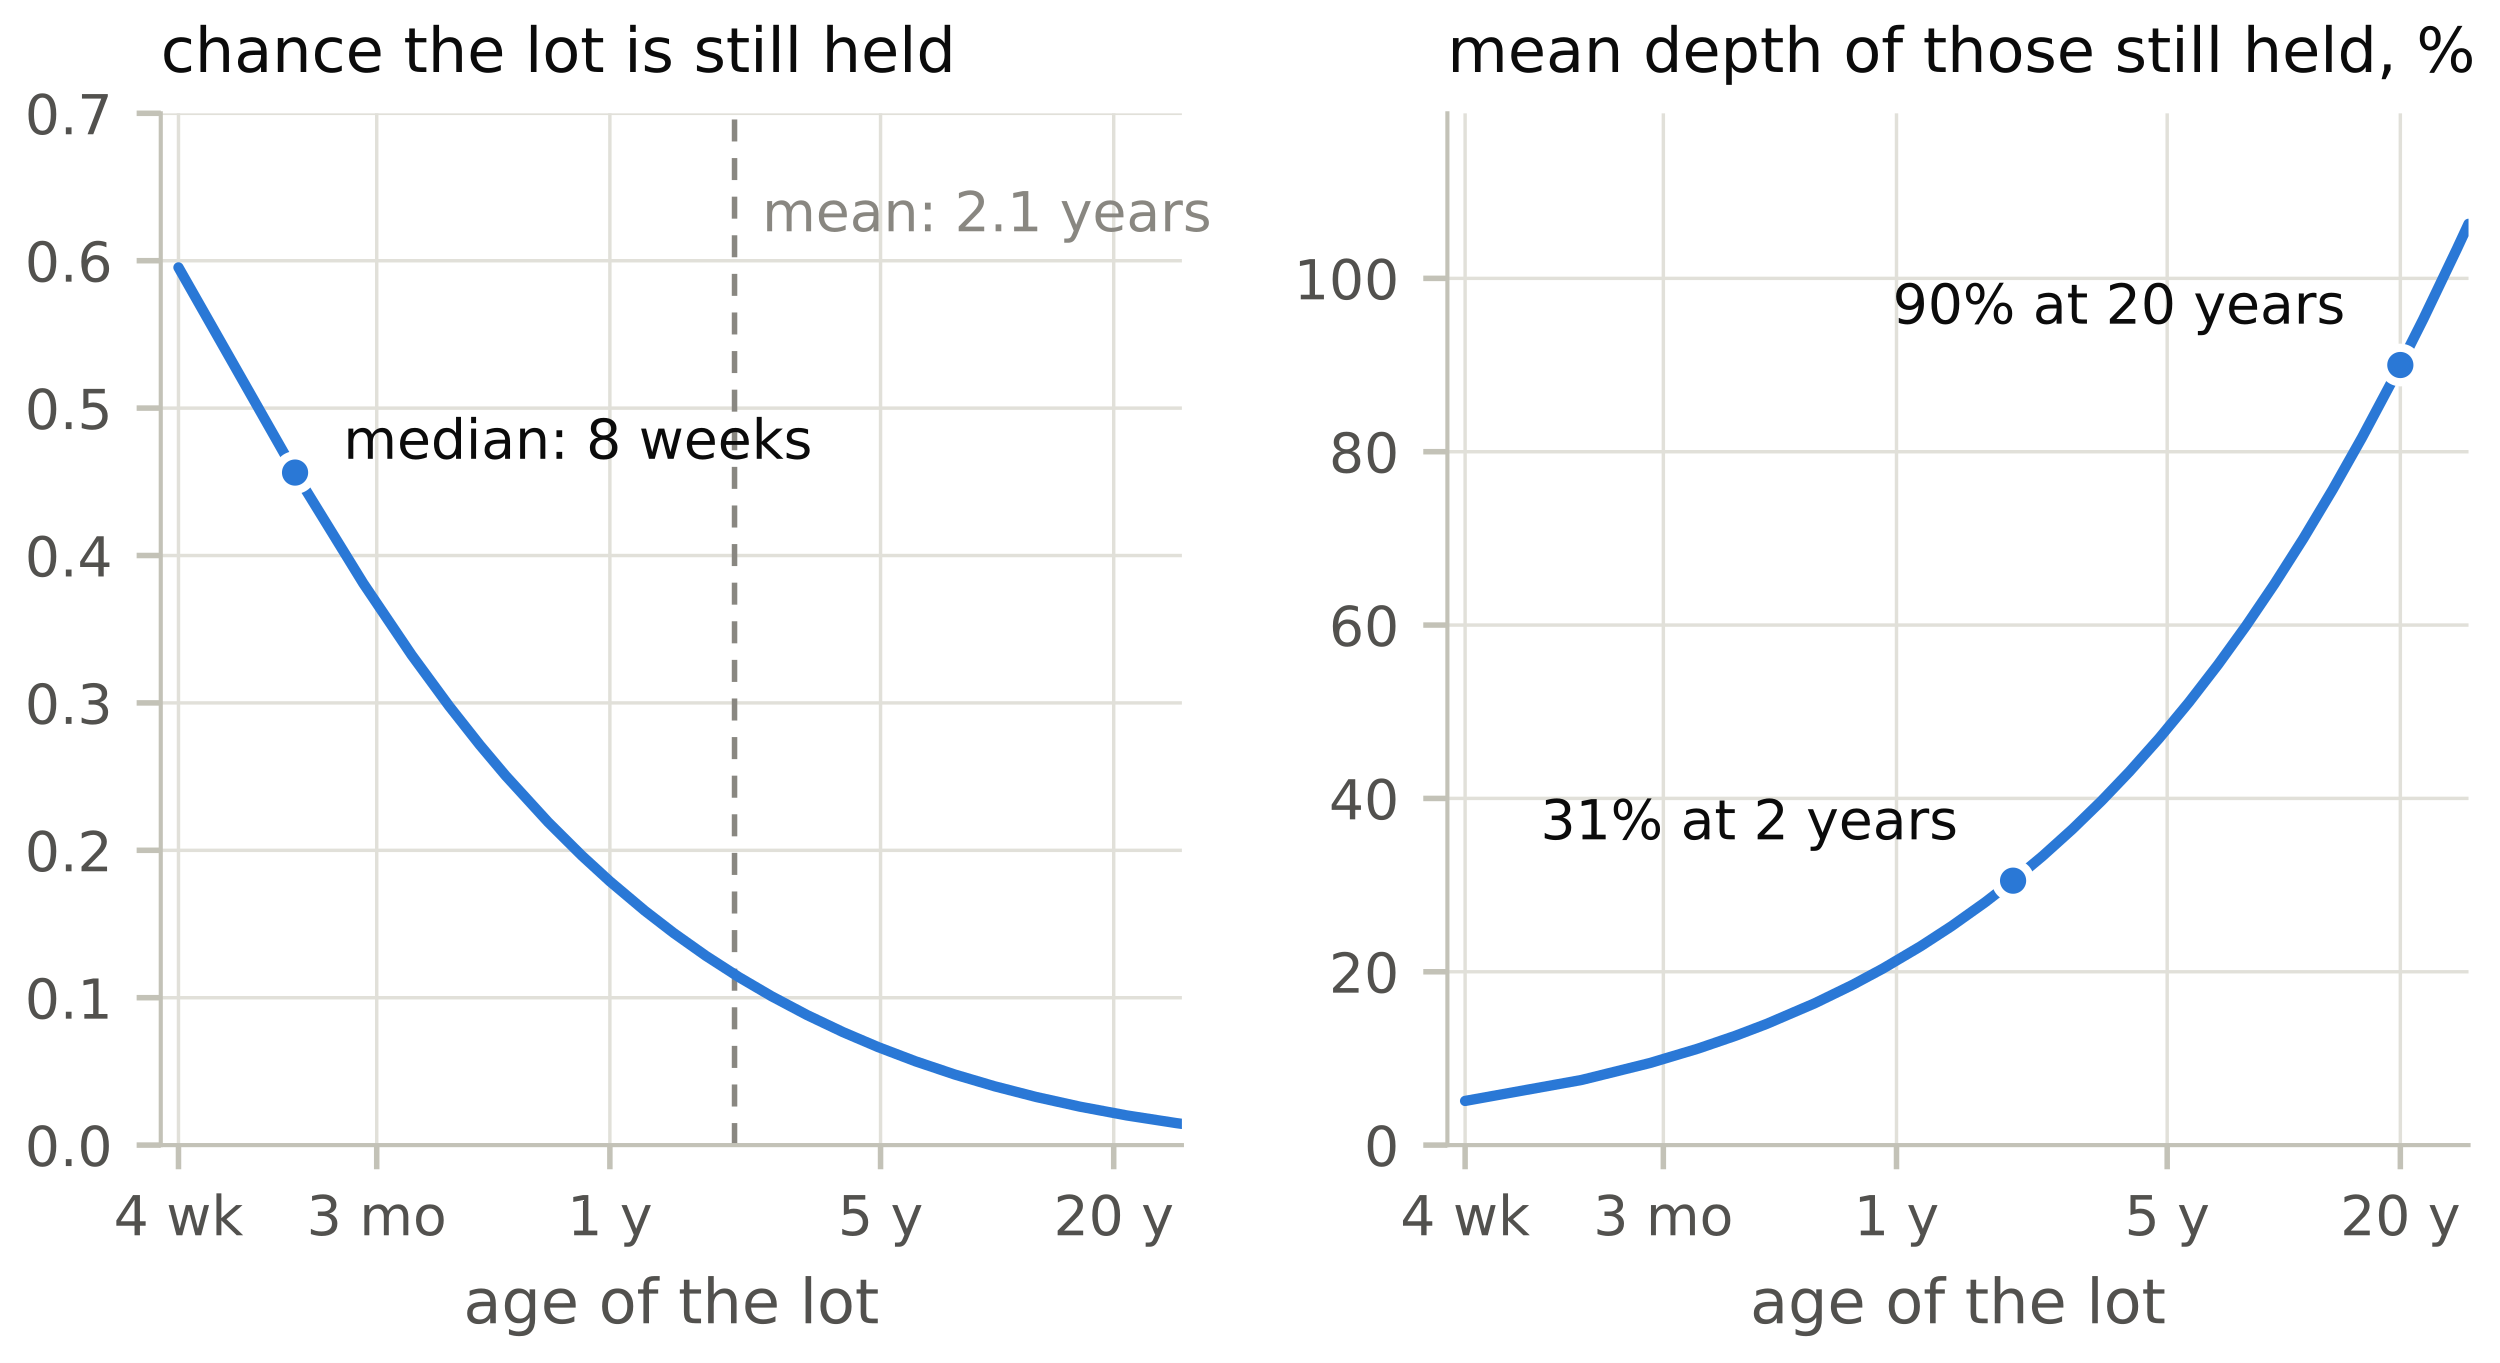
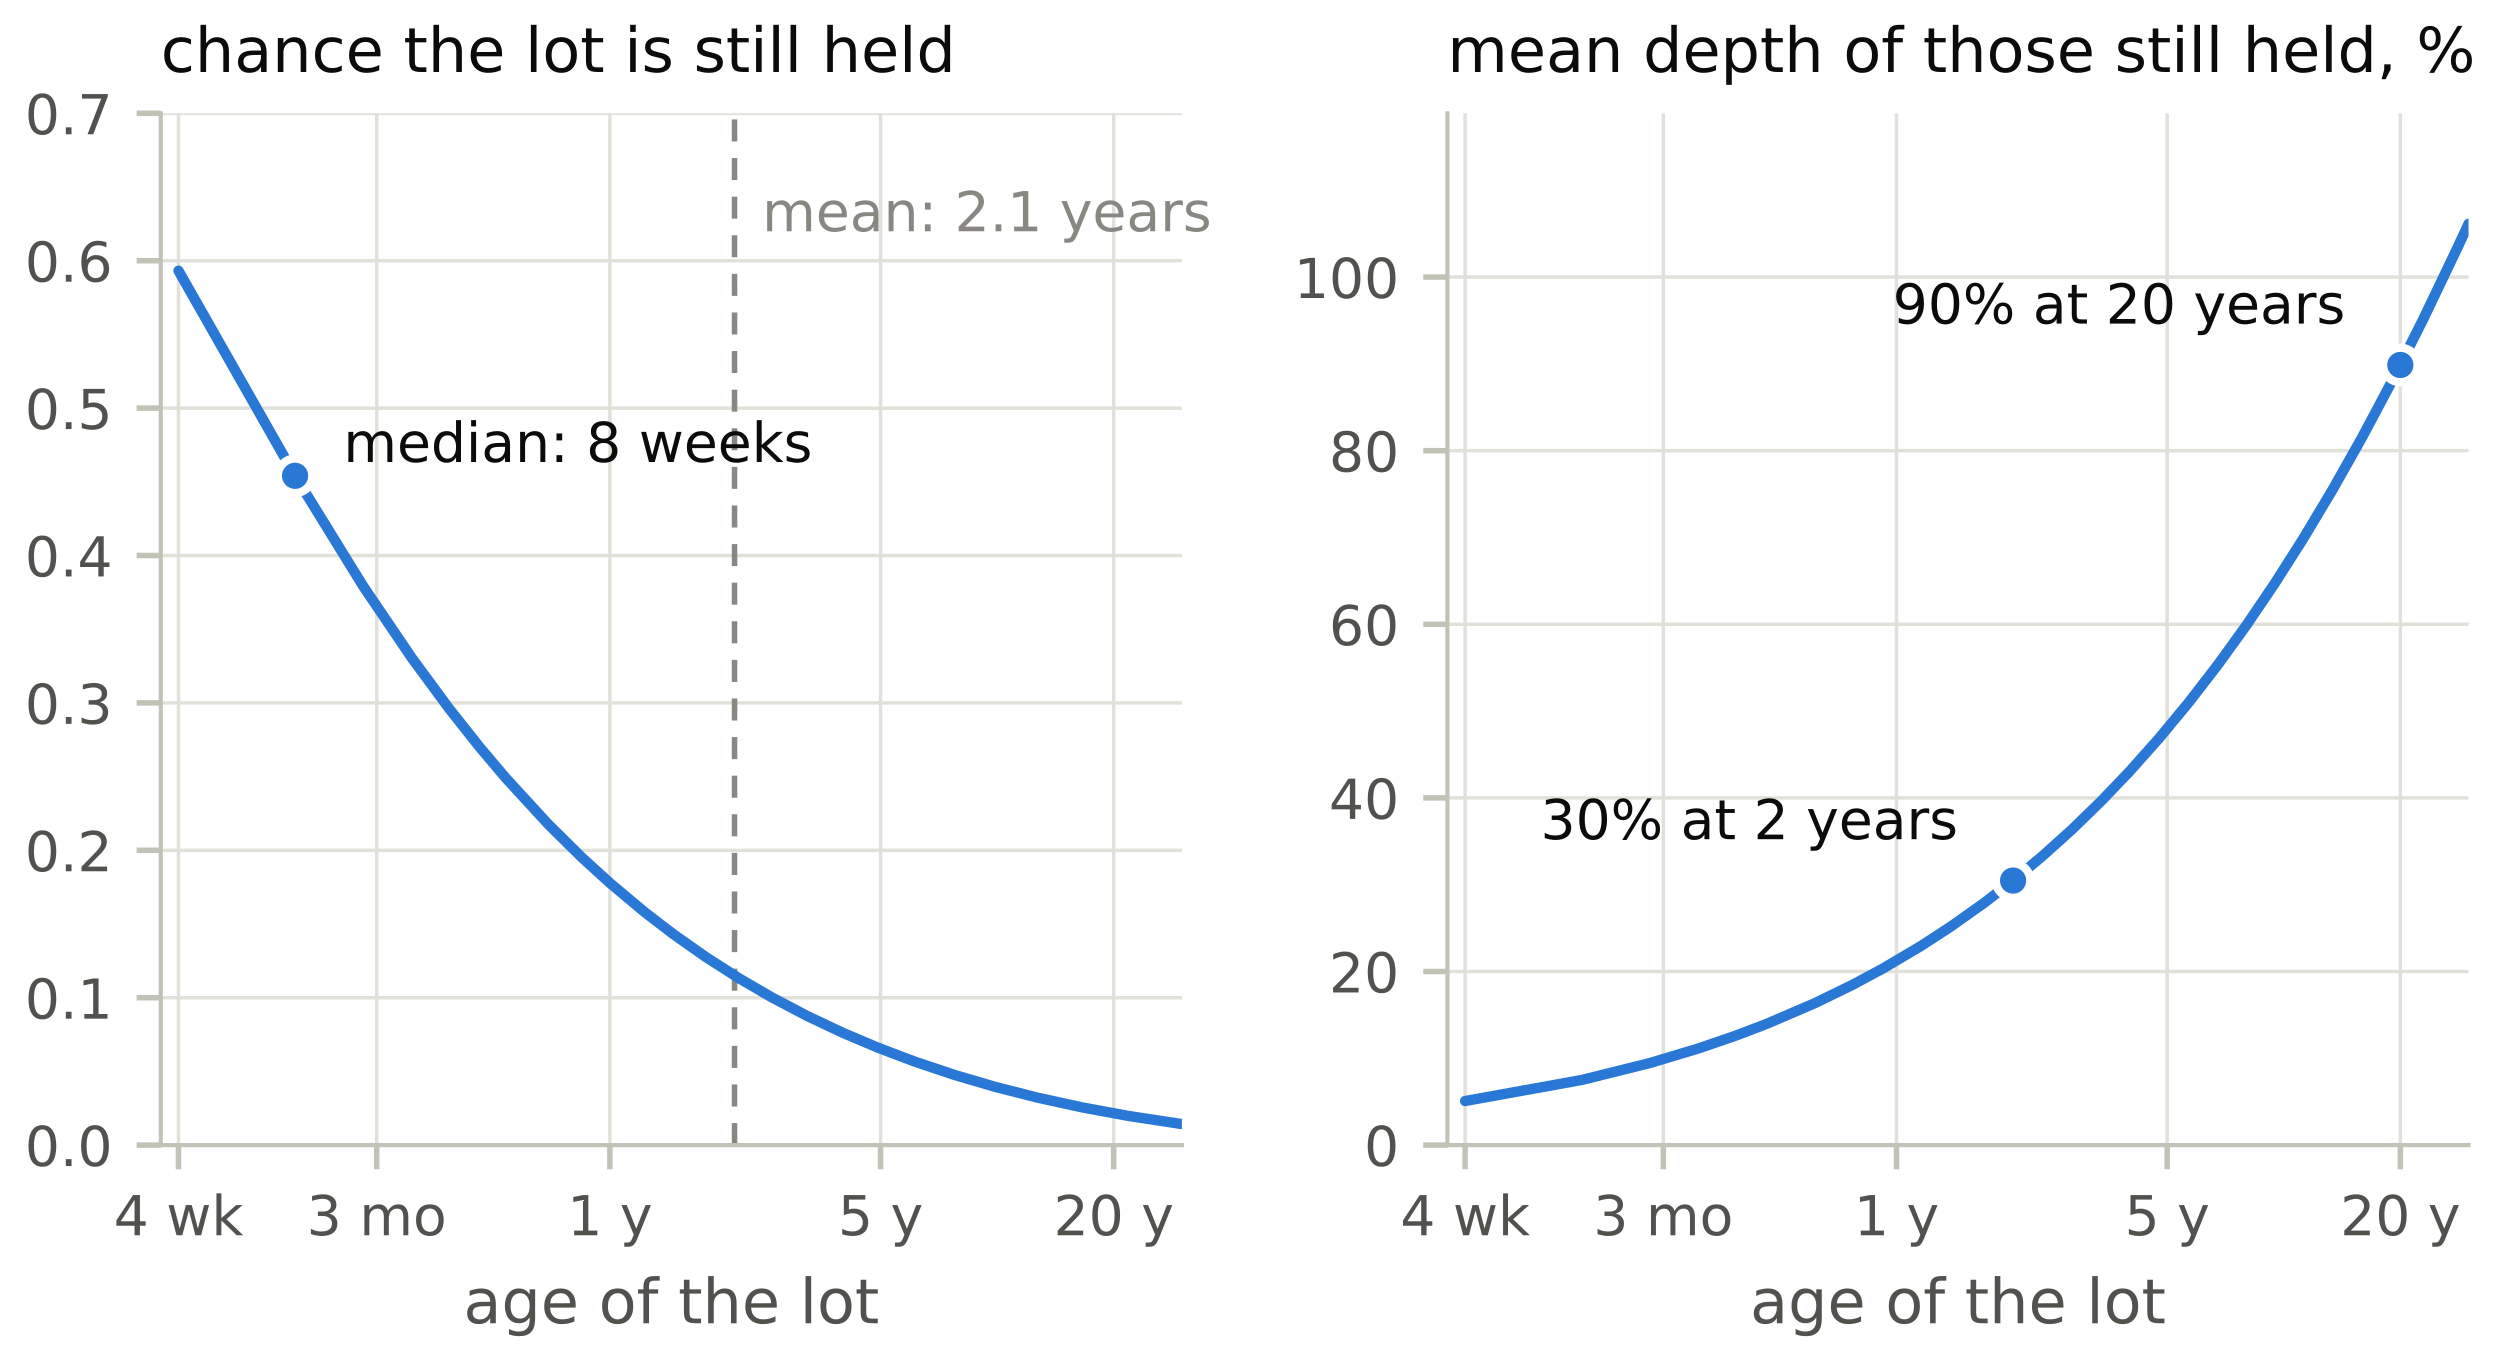
<svg xmlns="http://www.w3.org/2000/svg" xmlns:xlink="http://www.w3.org/1999/xlink" width="362.688pt" height="197.728pt" viewBox="0 0 362.688 197.728" version="1.1">
  <defs>
    <style type="text/css">*{stroke-linejoin: round; stroke-linecap: butt}</style>
  </defs>
  <g id="figure_1">
    <g id="patch_1">
      <path d="M 0 197.728  L 362.688 197.728  L 362.688 0  L 0 0  z " style="fill: #ffffff" />
    </g>
    <g id="axes_1">
      <g id="patch_2">
        <path d="M 23.323 166.127  L 171.464 166.127  L 171.464 16.439  L 23.323 16.439  z " style="fill: #ffffff" />
      </g>
      <g id="matplotlib.axis_1">
        <g id="xtick_1">
          <g id="line2d_1">
            <path d="M 25.893 166.127  L 25.893 16.439  " clip-path="url(#pda9862befb)" style="fill: none; stroke: #e1e0d9; stroke-width: 0.5; stroke-linecap: round" />
          </g>
          <g id="line2d_2">
            <defs>
              <path id="m1f804a0e55" d="M 0 0  L 0 3.5  " style="stroke: #c3c2b7; stroke-width: 0.8" />
            </defs>
            <g>
              <use xlink:href="#m1f804a0e55" x="25.893" y="166.127" style="fill: #c3c2b7; stroke: #c3c2b7; stroke-width: 0.8" />
            </g>
          </g>
          <g id="text_1">
            <text style="font-size: 8px; font-family: 'DejaVu Sans', sans-serif; text-anchor: middle; fill: #52514e" x="25.893" y="179.205" transform="rotate(-0 25.89324 179.2053)">4 wk</text>
          </g>
        </g>
        <g id="xtick_2">
          <g id="line2d_3">
            <path d="M 54.652 166.127  L 54.652 16.439  " clip-path="url(#pda9862befb)" style="fill: none; stroke: #e1e0d9; stroke-width: 0.5; stroke-linecap: round" />
          </g>
          <g id="line2d_4">
            <g>
              <use xlink:href="#m1f804a0e55" x="54.652" y="166.127" style="fill: #c3c2b7; stroke: #c3c2b7; stroke-width: 0.8" />
            </g>
          </g>
          <g id="text_2">
            <text style="font-size: 8px; font-family: 'DejaVu Sans', sans-serif; text-anchor: middle; fill: #52514e" x="54.652" y="179.205" transform="rotate(-0 54.65181 179.2047)">3 mo</text>
          </g>
        </g>
        <g id="xtick_3">
          <g id="line2d_5">
            <path d="M 88.477 166.127  L 88.477 16.439  " clip-path="url(#pda9862befb)" style="fill: none; stroke: #e1e0d9; stroke-width: 0.5; stroke-linecap: round" />
          </g>
          <g id="line2d_6">
            <g>
              <use xlink:href="#m1f804a0e55" x="88.477" y="166.127" style="fill: #c3c2b7; stroke: #c3c2b7; stroke-width: 0.8" />
            </g>
          </g>
          <g id="text_3">
            <text style="font-size: 8px; font-family: 'DejaVu Sans', sans-serif; text-anchor: middle; fill: #52514e" x="88.477" y="179.205" transform="rotate(-0 88.47666 179.2047)">1 y</text>
          </g>
        </g>
        <g id="xtick_4">
          <g id="line2d_7">
            <path d="M 127.746 166.127  L 127.746 16.439  " clip-path="url(#pda9862befb)" style="fill: none; stroke: #e1e0d9; stroke-width: 0.5; stroke-linecap: round" />
          </g>
          <g id="line2d_8">
            <g>
              <use xlink:href="#m1f804a0e55" x="127.746" y="166.127" style="fill: #c3c2b7; stroke: #c3c2b7; stroke-width: 0.8" />
            </g>
          </g>
          <g id="text_4">
            <text style="font-size: 8px; font-family: 'DejaVu Sans', sans-serif; text-anchor: middle; fill: #52514e" x="127.746" y="179.205" transform="rotate(-0 127.7461 179.2047)">5 y</text>
          </g>
        </g>
        <g id="xtick_5">
          <g id="line2d_9">
            <path d="M 161.571 166.127  L 161.571 16.439  " clip-path="url(#pda9862befb)" style="fill: none; stroke: #e1e0d9; stroke-width: 0.5; stroke-linecap: round" />
          </g>
          <g id="line2d_10">
            <g>
              <use xlink:href="#m1f804a0e55" x="161.571" y="166.127" style="fill: #c3c2b7; stroke: #c3c2b7; stroke-width: 0.8" />
            </g>
          </g>
          <g id="text_5">
            <text style="font-size: 8px; font-family: 'DejaVu Sans', sans-serif; text-anchor: middle; fill: #52514e" x="161.571" y="179.205" transform="rotate(-0 161.571 179.2047)">20 y</text>
          </g>
        </g>
        <g id="text_6">
          <text style="font-size: 9px; font-family: 'DejaVu Sans', sans-serif; text-anchor: middle; fill: #52514e" x="97.393" y="191.966" transform="rotate(-0 97.3933 191.9658)">age of the lot</text>
        </g>
      </g>
      <g id="matplotlib.axis_2">
        <g id="ytick_1">
          <g id="line2d_11">
            <path d="M 23.323 166.127  L 171.464 166.127  " clip-path="url(#pda9862befb)" style="fill: none; stroke: #e1e0d9; stroke-width: 0.5; stroke-linecap: round" />
          </g>
          <g id="line2d_12">
            <defs>
              <path id="m7f8bd45f58" d="M 0 0  L -3.5 0  " style="stroke: #c3c2b7; stroke-width: 0.8" />
            </defs>
            <g>
              <use xlink:href="#m7f8bd45f58" x="23.323" y="166.127" style="fill: #c3c2b7; stroke: #c3c2b7; stroke-width: 0.8" />
            </g>
          </g>
          <g id="text_7">
            <text style="font-size: 8px; font-family: 'DejaVu Sans', sans-serif; text-anchor: end; fill: #52514e" x="16.323" y="169.166" transform="rotate(-0 16.3225 169.1657)">0.0</text>
          </g>
        </g>
        <g id="ytick_2">
          <g id="line2d_13">
            <path d="M 23.323 144.743  L 171.464 144.743  " clip-path="url(#pda9862befb)" style="fill: none; stroke: #e1e0d9; stroke-width: 0.5; stroke-linecap: round" />
          </g>
          <g id="line2d_14">
            <g>
              <use xlink:href="#m7f8bd45f58" x="23.323" y="144.743" style="fill: #c3c2b7; stroke: #c3c2b7; stroke-width: 0.8" />
            </g>
          </g>
          <g id="text_8">
            <text style="font-size: 8px; font-family: 'DejaVu Sans', sans-serif; text-anchor: end; fill: #52514e" x="16.323" y="147.782" transform="rotate(-0 16.3225 147.7817)">0.1</text>
          </g>
        </g>
        <g id="ytick_3">
          <g id="line2d_15">
            <path d="M 23.323 123.359  L 171.464 123.359  " clip-path="url(#pda9862befb)" style="fill: none; stroke: #e1e0d9; stroke-width: 0.5; stroke-linecap: round" />
          </g>
          <g id="line2d_16">
            <g>
              <use xlink:href="#m7f8bd45f58" x="23.323" y="123.359" style="fill: #c3c2b7; stroke: #c3c2b7; stroke-width: 0.8" />
            </g>
          </g>
          <g id="text_9">
            <text style="font-size: 8px; font-family: 'DejaVu Sans', sans-serif; text-anchor: end; fill: #52514e" x="16.323" y="126.398" transform="rotate(-0 16.3225 126.3977)">0.2</text>
          </g>
        </g>
        <g id="ytick_4">
          <g id="line2d_17">
            <path d="M 23.323 101.975  L 171.464 101.975  " clip-path="url(#pda9862befb)" style="fill: none; stroke: #e1e0d9; stroke-width: 0.5; stroke-linecap: round" />
          </g>
          <g id="line2d_18">
            <g>
              <use xlink:href="#m7f8bd45f58" x="23.323" y="101.975" style="fill: #c3c2b7; stroke: #c3c2b7; stroke-width: 0.8" />
            </g>
          </g>
          <g id="text_10">
            <text style="font-size: 8px; font-family: 'DejaVu Sans', sans-serif; text-anchor: end; fill: #52514e" x="16.323" y="105.014" transform="rotate(-0 16.3225 105.0137)">0.3</text>
          </g>
        </g>
        <g id="ytick_5">
          <g id="line2d_19">
            <path d="M 23.323 80.591  L 171.464 80.591  " clip-path="url(#pda9862befb)" style="fill: none; stroke: #e1e0d9; stroke-width: 0.5; stroke-linecap: round" />
          </g>
          <g id="line2d_20">
            <g>
              <use xlink:href="#m7f8bd45f58" x="23.323" y="80.591" style="fill: #c3c2b7; stroke: #c3c2b7; stroke-width: 0.8" />
            </g>
          </g>
          <g id="text_11">
            <text style="font-size: 8px; font-family: 'DejaVu Sans', sans-serif; text-anchor: end; fill: #52514e" x="16.323" y="83.63" transform="rotate(-0 16.3225 83.62966)">0.4</text>
          </g>
        </g>
        <g id="ytick_6">
          <g id="line2d_21">
            <path d="M 23.323 59.207  L 171.464 59.207  " clip-path="url(#pda9862befb)" style="fill: none; stroke: #e1e0d9; stroke-width: 0.5; stroke-linecap: round" />
          </g>
          <g id="line2d_22">
            <g>
              <use xlink:href="#m7f8bd45f58" x="23.323" y="59.207" style="fill: #c3c2b7; stroke: #c3c2b7; stroke-width: 0.8" />
            </g>
          </g>
          <g id="text_12">
            <text style="font-size: 8px; font-family: 'DejaVu Sans', sans-serif; text-anchor: end; fill: #52514e" x="16.323" y="62.246" transform="rotate(-0 16.3225 62.24566)">0.5</text>
          </g>
        </g>
        <g id="ytick_7">
          <g id="line2d_23">
            <path d="M 23.323 37.823  L 171.464 37.823  " clip-path="url(#pda9862befb)" style="fill: none; stroke: #e1e0d9; stroke-width: 0.5; stroke-linecap: round" />
          </g>
          <g id="line2d_24">
            <g>
              <use xlink:href="#m7f8bd45f58" x="23.323" y="37.823" style="fill: #c3c2b7; stroke: #c3c2b7; stroke-width: 0.8" />
            </g>
          </g>
          <g id="text_13">
            <text style="font-size: 8px; font-family: 'DejaVu Sans', sans-serif; text-anchor: end; fill: #52514e" x="16.323" y="40.862" transform="rotate(-0 16.3225 40.86166)">0.6</text>
          </g>
        </g>
        <g id="ytick_8">
          <g id="line2d_25">
            <path d="M 23.323 16.439  L 171.464 16.439  " clip-path="url(#pda9862befb)" style="fill: none; stroke: #e1e0d9; stroke-width: 0.5; stroke-linecap: round" />
          </g>
          <g id="line2d_26">
            <g>
              <use xlink:href="#m7f8bd45f58" x="23.323" y="16.439" style="fill: #c3c2b7; stroke: #c3c2b7; stroke-width: 0.8" />
            </g>
          </g>
          <g id="text_14">
            <text style="font-size: 8px; font-family: 'DejaVu Sans', sans-serif; text-anchor: end; fill: #52514e" x="16.323" y="19.478" transform="rotate(-0 16.3225 19.47766)">0.7</text>
          </g>
        </g>
      </g>
      <g id="line2d_27">
        <path d="M 106.563 166.127  L 106.563 16.439  " clip-path="url(#pda9862befb)" style="fill: none; stroke-dasharray: 3.2,2.4; stroke-dashoffset: 0; stroke: #898781; stroke-width: 0.8" />
      </g>
      <g id="line2d_28">
-         <path d="M 25.893 38.8  L 42.806 68.558  L 52.699 84.625  L 59.718 95.021  L 65.163 102.442  L 69.611 108.079  L 73.372 112.546  L 79.504 119.256  L 84.401 124.124  L 88.477 127.861  L 93.543 132.128  L 97.736 135.362  L 102.398 138.662  L 107.197 141.757  L 111.935 144.532  L 117.09 147.261  L 122.302 149.738  L 127.368 151.898  L 132.812 153.97  L 138.5 155.883  L 144.28 157.591  L 150.327 159.147  L 156.706 160.558  L 163.466 161.822  L 170.572 162.922  L 171.464 163.045  L 171.464 163.045  " clip-path="url(#pda9862befb)" style="fill: none; stroke: #2a78d6; stroke-width: 1.5; stroke-linecap: round" />
+         <path d="M 25.893 39.276  L 42.806 69.027  L 52.699 85.056  L 59.718 95.417  L 65.163 102.809  L 69.611 108.421  L 73.372 112.867  L 79.504 119.544  L 84.401 124.386  L 88.477 128.102  L 93.543 132.346  L 97.736 135.561  L 102.398 138.842  L 107.197 141.918  L 111.935 144.676  L 117.09 147.388  L 122.302 149.85  L 127.368 151.996  L 132.812 154.054  L 138.5 155.956  L 144.28 157.653  L 150.476 159.233  L 156.934 160.646  L 163.725 161.899  L 170.894 162.992  L 171.464 163.069  L 171.464 163.069  " clip-path="url(#pda9862befb)" style="fill: none; stroke: #2a78d6; stroke-width: 1.5; stroke-linecap: round" />
      </g>
      <g id="patch_3">
        <path d="M 23.323 166.127  L 23.323 16.439  " style="fill: none; stroke: #c3c2b7; stroke-width: 0.6; stroke-linejoin: miter; stroke-linecap: square" />
      </g>
      <g id="patch_4">
        <path d="M 23.323 166.127  L 171.464 166.127  " style="fill: none; stroke: #c3c2b7; stroke-width: 0.6; stroke-linejoin: miter; stroke-linecap: square" />
      </g>
      <g id="line2d_29">
        <defs>
          <path id="m606a5385e3" d="M 0 2.5  C 0.663 2.5 1.299 2.237 1.768 1.768  C 2.237 1.299 2.5 0.663 2.5 0  C 2.5 -0.663 2.237 -1.299 1.768 -1.768  C 1.299 -2.237 0.663 -2.5 0 -2.5  C -0.663 -2.5 -1.299 -2.237 -1.768 -1.768  C -2.237 -1.299 -2.5 -0.663 -2.5 0  C -2.5 0.663 -2.237 1.299 -1.768 1.768  C -1.299 2.237 -0.663 2.5 0 2.5  z " style="stroke: #ffffff; stroke-width: 1.2" />
        </defs>
        <g clip-path="url(#pda9862befb)">
-           <use xlink:href="#m606a5385e3" x="42.806" y="68.558" style="fill: #2a78d6; stroke: #ffffff; stroke-width: 1.2" />
+           <use xlink:href="#m606a5385e3" x="42.806" y="69.027" style="fill: #2a78d6; stroke: #ffffff; stroke-width: 1.2" />
        </g>
      </g>
      <g id="text_15">
-         <text style="font-size: 8px; font-family: 'DejaVu Sans', sans-serif; text-anchor: start; fill: #0b0b0b" x="49.806" y="66.558" transform="rotate(-0 49.80567 66.55795)">median: 8 weeks</text>
+         <text style="font-size: 8px; font-family: 'DejaVu Sans', sans-serif; text-anchor: start; fill: #0b0b0b" x="49.806" y="67.027" transform="rotate(-0 49.80567 67.02675)">median: 8 weeks</text>
      </g>
      <g id="text_16">
        <text style="font-size: 8px; font-family: 'DejaVu Sans', sans-serif; text-anchor: start; fill: #898781" x="110.563" y="33.546" transform="rotate(-0 110.5626 33.54579)">mean: 2.1 years</text>
      </g>
      <g id="text_17">
        <text style="font-size: 9px; font-family: 'DejaVu Sans', sans-serif; text-anchor: start; fill: #0b0b0b" x="23.323" y="10.439" transform="rotate(-0 23.3225 10.43859)">chance the lot is still held</text>
      </g>
    </g>
    <g id="axes_2">
      <g id="patch_5">
        <path d="M 209.981 166.127  L 358.123 166.127  L 358.123 16.439  L 209.981 16.439  z " style="fill: #ffffff" />
      </g>
      <g id="matplotlib.axis_3">
        <g id="xtick_6">
          <g id="line2d_30">
            <path d="M 212.552 166.127  L 212.552 16.439  " clip-path="url(#pe9ffe4d4cf)" style="fill: none; stroke: #e1e0d9; stroke-width: 0.5; stroke-linecap: round" />
          </g>
          <g id="line2d_31">
            <g>
              <use xlink:href="#m1f804a0e55" x="212.552" y="166.127" style="fill: #c3c2b7; stroke: #c3c2b7; stroke-width: 0.8" />
            </g>
          </g>
          <g id="text_18">
            <text style="font-size: 8px; font-family: 'DejaVu Sans', sans-serif; text-anchor: middle; fill: #52514e" x="212.552" y="179.205" transform="rotate(-0 212.5516 179.2053)">4 wk</text>
          </g>
        </g>
        <g id="xtick_7">
          <g id="line2d_32">
            <path d="M 241.31 166.127  L 241.31 16.439  " clip-path="url(#pe9ffe4d4cf)" style="fill: none; stroke: #e1e0d9; stroke-width: 0.5; stroke-linecap: round" />
          </g>
          <g id="line2d_33">
            <g>
              <use xlink:href="#m1f804a0e55" x="241.31" y="166.127" style="fill: #c3c2b7; stroke: #c3c2b7; stroke-width: 0.8" />
            </g>
          </g>
          <g id="text_19">
            <text style="font-size: 8px; font-family: 'DejaVu Sans', sans-serif; text-anchor: middle; fill: #52514e" x="241.31" y="179.205" transform="rotate(-0 241.3102 179.2047)">3 mo</text>
          </g>
        </g>
        <g id="xtick_8">
          <g id="line2d_34">
            <path d="M 275.135 166.127  L 275.135 16.439  " clip-path="url(#pe9ffe4d4cf)" style="fill: none; stroke: #e1e0d9; stroke-width: 0.5; stroke-linecap: round" />
          </g>
          <g id="line2d_35">
            <g>
              <use xlink:href="#m1f804a0e55" x="275.135" y="166.127" style="fill: #c3c2b7; stroke: #c3c2b7; stroke-width: 0.8" />
            </g>
          </g>
          <g id="text_20">
            <text style="font-size: 8px; font-family: 'DejaVu Sans', sans-serif; text-anchor: middle; fill: #52514e" x="275.135" y="179.205" transform="rotate(-0 275.1351 179.2047)">1 y</text>
          </g>
        </g>
        <g id="xtick_9">
          <g id="line2d_36">
            <path d="M 314.405 166.127  L 314.405 16.439  " clip-path="url(#pe9ffe4d4cf)" style="fill: none; stroke: #e1e0d9; stroke-width: 0.5; stroke-linecap: round" />
          </g>
          <g id="line2d_37">
            <g>
              <use xlink:href="#m1f804a0e55" x="314.405" y="166.127" style="fill: #c3c2b7; stroke: #c3c2b7; stroke-width: 0.8" />
            </g>
          </g>
          <g id="text_21">
            <text style="font-size: 8px; font-family: 'DejaVu Sans', sans-serif; text-anchor: middle; fill: #52514e" x="314.405" y="179.205" transform="rotate(-0 314.4045 179.2047)">5 y</text>
          </g>
        </g>
        <g id="xtick_10">
          <g id="line2d_38">
            <path d="M 348.229 166.127  L 348.229 16.439  " clip-path="url(#pe9ffe4d4cf)" style="fill: none; stroke: #e1e0d9; stroke-width: 0.5; stroke-linecap: round" />
          </g>
          <g id="line2d_39">
            <g>
              <use xlink:href="#m1f804a0e55" x="348.229" y="166.127" style="fill: #c3c2b7; stroke: #c3c2b7; stroke-width: 0.8" />
            </g>
          </g>
          <g id="text_22">
            <text style="font-size: 8px; font-family: 'DejaVu Sans', sans-serif; text-anchor: middle; fill: #52514e" x="348.229" y="179.205" transform="rotate(-0 348.2294 179.2047)">20 y</text>
          </g>
        </g>
        <g id="text_23">
          <text style="font-size: 9px; font-family: 'DejaVu Sans', sans-serif; text-anchor: middle; fill: #52514e" x="284.052" y="191.966" transform="rotate(-0 284.0517 191.9658)">age of the lot</text>
        </g>
      </g>
      <g id="matplotlib.axis_4">
        <g id="ytick_9">
          <g id="line2d_40">
            <path d="M 209.981 166.127  L 358.123 166.127  " clip-path="url(#pe9ffe4d4cf)" style="fill: none; stroke: #e1e0d9; stroke-width: 0.5; stroke-linecap: round" />
          </g>
          <g id="line2d_41">
            <g>
              <use xlink:href="#m7f8bd45f58" x="209.981" y="166.127" style="fill: #c3c2b7; stroke: #c3c2b7; stroke-width: 0.8" />
            </g>
          </g>
          <g id="text_24">
            <text style="font-size: 8px; font-family: 'DejaVu Sans', sans-serif; text-anchor: end; fill: #52514e" x="202.981" y="169.166" transform="rotate(-0 202.9809 169.1657)">0</text>
          </g>
        </g>
        <g id="ytick_10">
          <g id="line2d_42">
-             <path d="M 209.981 140.978  L 358.123 140.978  " clip-path="url(#pe9ffe4d4cf)" style="fill: none; stroke: #e1e0d9; stroke-width: 0.5; stroke-linecap: round" />
+             <path d="M 209.981 140.94  L 358.123 140.94  " clip-path="url(#pe9ffe4d4cf)" style="fill: none; stroke: #e1e0d9; stroke-width: 0.5; stroke-linecap: round" />
          </g>
          <g id="line2d_43">
            <g>
-               <use xlink:href="#m7f8bd45f58" x="209.981" y="140.978" style="fill: #c3c2b7; stroke: #c3c2b7; stroke-width: 0.8" />
+               <use xlink:href="#m7f8bd45f58" x="209.981" y="140.94" style="fill: #c3c2b7; stroke: #c3c2b7; stroke-width: 0.8" />
            </g>
          </g>
          <g id="text_25">
-             <text style="font-size: 8px; font-family: 'DejaVu Sans', sans-serif; text-anchor: end; fill: #52514e" x="202.981" y="144.017" transform="rotate(-0 202.9809 144.0173)">20</text>
+             <text style="font-size: 8px; font-family: 'DejaVu Sans', sans-serif; text-anchor: end; fill: #52514e" x="202.981" y="143.98" transform="rotate(-0 202.9809 143.9795)">20</text>
          </g>
        </g>
        <g id="ytick_11">
          <g id="line2d_44">
-             <path d="M 209.981 115.83  L 358.123 115.83  " clip-path="url(#pe9ffe4d4cf)" style="fill: none; stroke: #e1e0d9; stroke-width: 0.5; stroke-linecap: round" />
+             <path d="M 209.981 115.754  L 358.123 115.754  " clip-path="url(#pe9ffe4d4cf)" style="fill: none; stroke: #e1e0d9; stroke-width: 0.5; stroke-linecap: round" />
          </g>
          <g id="line2d_45">
            <g>
-               <use xlink:href="#m7f8bd45f58" x="209.981" y="115.83" style="fill: #c3c2b7; stroke: #c3c2b7; stroke-width: 0.8" />
+               <use xlink:href="#m7f8bd45f58" x="209.981" y="115.754" style="fill: #c3c2b7; stroke: #c3c2b7; stroke-width: 0.8" />
            </g>
          </g>
          <g id="text_26">
-             <text style="font-size: 8px; font-family: 'DejaVu Sans', sans-serif; text-anchor: end; fill: #52514e" x="202.981" y="118.869" transform="rotate(-0 202.9809 118.869)">40</text>
+             <text style="font-size: 8px; font-family: 'DejaVu Sans', sans-serif; text-anchor: end; fill: #52514e" x="202.981" y="118.793" transform="rotate(-0 202.9809 118.7934)">40</text>
          </g>
        </g>
        <g id="ytick_12">
          <g id="line2d_46">
-             <path d="M 209.981 90.682  L 358.123 90.682  " clip-path="url(#pe9ffe4d4cf)" style="fill: none; stroke: #e1e0d9; stroke-width: 0.5; stroke-linecap: round" />
+             <path d="M 209.981 90.568  L 358.123 90.568  " clip-path="url(#pe9ffe4d4cf)" style="fill: none; stroke: #e1e0d9; stroke-width: 0.5; stroke-linecap: round" />
          </g>
          <g id="line2d_47">
            <g>
-               <use xlink:href="#m7f8bd45f58" x="209.981" y="90.682" style="fill: #c3c2b7; stroke: #c3c2b7; stroke-width: 0.8" />
+               <use xlink:href="#m7f8bd45f58" x="209.981" y="90.568" style="fill: #c3c2b7; stroke: #c3c2b7; stroke-width: 0.8" />
            </g>
          </g>
          <g id="text_27">
-             <text style="font-size: 8px; font-family: 'DejaVu Sans', sans-serif; text-anchor: end; fill: #52514e" x="202.981" y="93.721" transform="rotate(-0 202.9809 93.72065)">60</text>
+             <text style="font-size: 8px; font-family: 'DejaVu Sans', sans-serif; text-anchor: end; fill: #52514e" x="202.981" y="93.607" transform="rotate(-0 202.9809 93.60721)">60</text>
          </g>
        </g>
        <g id="ytick_13">
          <g id="line2d_48">
-             <path d="M 209.981 65.533  L 358.123 65.533  " clip-path="url(#pe9ffe4d4cf)" style="fill: none; stroke: #e1e0d9; stroke-width: 0.5; stroke-linecap: round" />
+             <path d="M 209.981 65.382  L 358.123 65.382  " clip-path="url(#pe9ffe4d4cf)" style="fill: none; stroke: #e1e0d9; stroke-width: 0.5; stroke-linecap: round" />
          </g>
          <g id="line2d_49">
            <g>
-               <use xlink:href="#m7f8bd45f58" x="209.981" y="65.533" style="fill: #c3c2b7; stroke: #c3c2b7; stroke-width: 0.8" />
+               <use xlink:href="#m7f8bd45f58" x="209.981" y="65.382" style="fill: #c3c2b7; stroke: #c3c2b7; stroke-width: 0.8" />
            </g>
          </g>
          <g id="text_28">
-             <text style="font-size: 8px; font-family: 'DejaVu Sans', sans-serif; text-anchor: end; fill: #52514e" x="202.981" y="68.572" transform="rotate(-0 202.9809 68.57232)">80</text>
+             <text style="font-size: 8px; font-family: 'DejaVu Sans', sans-serif; text-anchor: end; fill: #52514e" x="202.981" y="68.421" transform="rotate(-0 202.9809 68.42106)">80</text>
          </g>
        </g>
        <g id="ytick_14">
          <g id="line2d_50">
-             <path d="M 209.981 40.385  L 358.123 40.385  " clip-path="url(#pe9ffe4d4cf)" style="fill: none; stroke: #e1e0d9; stroke-width: 0.5; stroke-linecap: round" />
+             <path d="M 209.981 40.196  L 358.123 40.196  " clip-path="url(#pe9ffe4d4cf)" style="fill: none; stroke: #e1e0d9; stroke-width: 0.5; stroke-linecap: round" />
          </g>
          <g id="line2d_51">
            <g>
-               <use xlink:href="#m7f8bd45f58" x="209.981" y="40.385" style="fill: #c3c2b7; stroke: #c3c2b7; stroke-width: 0.8" />
+               <use xlink:href="#m7f8bd45f58" x="209.981" y="40.196" style="fill: #c3c2b7; stroke: #c3c2b7; stroke-width: 0.8" />
            </g>
          </g>
          <g id="text_29">
-             <text style="font-size: 8px; font-family: 'DejaVu Sans', sans-serif; text-anchor: end; fill: #52514e" x="202.981" y="43.424" transform="rotate(-0 202.9809 43.42399)">100</text>
+             <text style="font-size: 8px; font-family: 'DejaVu Sans', sans-serif; text-anchor: end; fill: #52514e" x="202.981" y="43.235" transform="rotate(-0 202.9809 43.23491)">100</text>
          </g>
        </g>
      </g>
      <g id="line2d_52">
-         <path d="M 212.552 159.718  L 229.464 156.671  L 239.357 154.219  L 246.377 152.115  L 251.821 150.248  L 256.27 148.554  L 263.289 145.543  L 268.734 142.893  L 273.182 140.505  L 278.627 137.285  L 283.075 134.392  L 287.971 130.913  L 292.047 127.764  L 296.339 124.183  L 300.656 120.291  L 304.884 116.178  L 308.96 111.914  L 313.252 107.091  L 317.569 101.877  L 321.796 96.399  L 325.872 90.756  L 329.966 84.716  L 334.149 78.148  L 338.43 70.997  L 342.667 63.483  L 347.076 55.199  L 351.558 46.3  L 356.439 36.098  L 358.123 32.477  L 358.123 32.477  " clip-path="url(#pe9ffe4d4cf)" style="fill: none; stroke: #2a78d6; stroke-width: 1.5; stroke-linecap: round" />
+         <path d="M 212.552 159.731  L 229.464 156.675  L 239.357 154.218  L 246.377 152.112  L 251.821 150.243  L 256.27 148.548  L 263.289 145.534  L 268.734 142.883  L 273.182 140.494  L 278.627 137.273  L 283.075 134.378  L 287.971 130.898  L 292.047 127.749  L 296.339 124.168  L 300.656 120.275  L 304.884 116.161  L 308.96 111.898  L 313.252 107.075  L 317.569 101.86  L 321.796 96.384  L 325.872 90.741  L 329.966 84.702  L 334.149 78.135  L 338.43 70.986  L 342.667 63.474  L 347.076 55.192  L 351.558 46.296  L 356.439 36.097  L 358.123 32.477  L 358.123 32.477  " clip-path="url(#pe9ffe4d4cf)" style="fill: none; stroke: #2a78d6; stroke-width: 1.5; stroke-linecap: round" />
      </g>
      <g id="patch_6">
        <path d="M 209.981 166.127  L 209.981 16.439  " style="fill: none; stroke: #c3c2b7; stroke-width: 0.6; stroke-linejoin: miter; stroke-linecap: square" />
      </g>
      <g id="patch_7">
        <path d="M 209.981 166.127  L 358.123 166.127  " style="fill: none; stroke: #c3c2b7; stroke-width: 0.6; stroke-linejoin: miter; stroke-linecap: square" />
      </g>
      <g id="line2d_53">
        <g clip-path="url(#pe9ffe4d4cf)">
-           <use xlink:href="#m606a5385e3" x="292.047" y="127.764" style="fill: #2a78d6; stroke: #ffffff; stroke-width: 1.2" />
+           <use xlink:href="#m606a5385e3" x="292.047" y="127.749" style="fill: #2a78d6; stroke: #ffffff; stroke-width: 1.2" />
        </g>
      </g>
      <g id="text_30">
-         <text style="font-size: 8px; font-family: 'DejaVu Sans', sans-serif; text-anchor: end; fill: #0b0b0b" x="284.047" y="121.764" transform="rotate(-0 284.0475 121.7636)">31% at 2 years</text>
+         <text style="font-size: 8px; font-family: 'DejaVu Sans', sans-serif; text-anchor: end; fill: #0b0b0b" x="284.047" y="121.749" transform="rotate(-0 284.0475 121.7486)">30% at 2 years</text>
      </g>
      <g id="line2d_54">
        <g clip-path="url(#pe9ffe4d4cf)">
-           <use xlink:href="#m606a5385e3" x="348.229" y="52.955" style="fill: #2a78d6; stroke: #ffffff; stroke-width: 1.2" />
+           <use xlink:href="#m606a5385e3" x="348.229" y="52.949" style="fill: #2a78d6; stroke: #ffffff; stroke-width: 1.2" />
        </g>
      </g>
      <g id="text_31">
-         <text style="font-size: 8px; font-family: 'DejaVu Sans', sans-serif; text-anchor: end; fill: #0b0b0b" x="340.229" y="46.955" transform="rotate(-0 340.2294 46.95506)">90% at 20 years</text>
+         <text style="font-size: 8px; font-family: 'DejaVu Sans', sans-serif; text-anchor: end; fill: #0b0b0b" x="340.229" y="46.949" transform="rotate(-0 340.2294 46.94916)">90% at 20 years</text>
      </g>
      <g id="text_32">
        <text style="font-size: 9px; font-family: 'DejaVu Sans', sans-serif; text-anchor: start; fill: #0b0b0b" x="209.981" y="10.439" transform="rotate(-0 209.9809 10.43859)">mean depth of those still held, %</text>
      </g>
    </g>
  </g>
  <defs>
    <clipPath id="pda9862befb">
      <rect x="23.323" y="16.439" width="148.142" height="149.688" />
    </clipPath>
    <clipPath id="pe9ffe4d4cf">
      <rect x="209.981" y="16.439" width="148.142" height="149.688" />
    </clipPath>
  </defs>
</svg>
